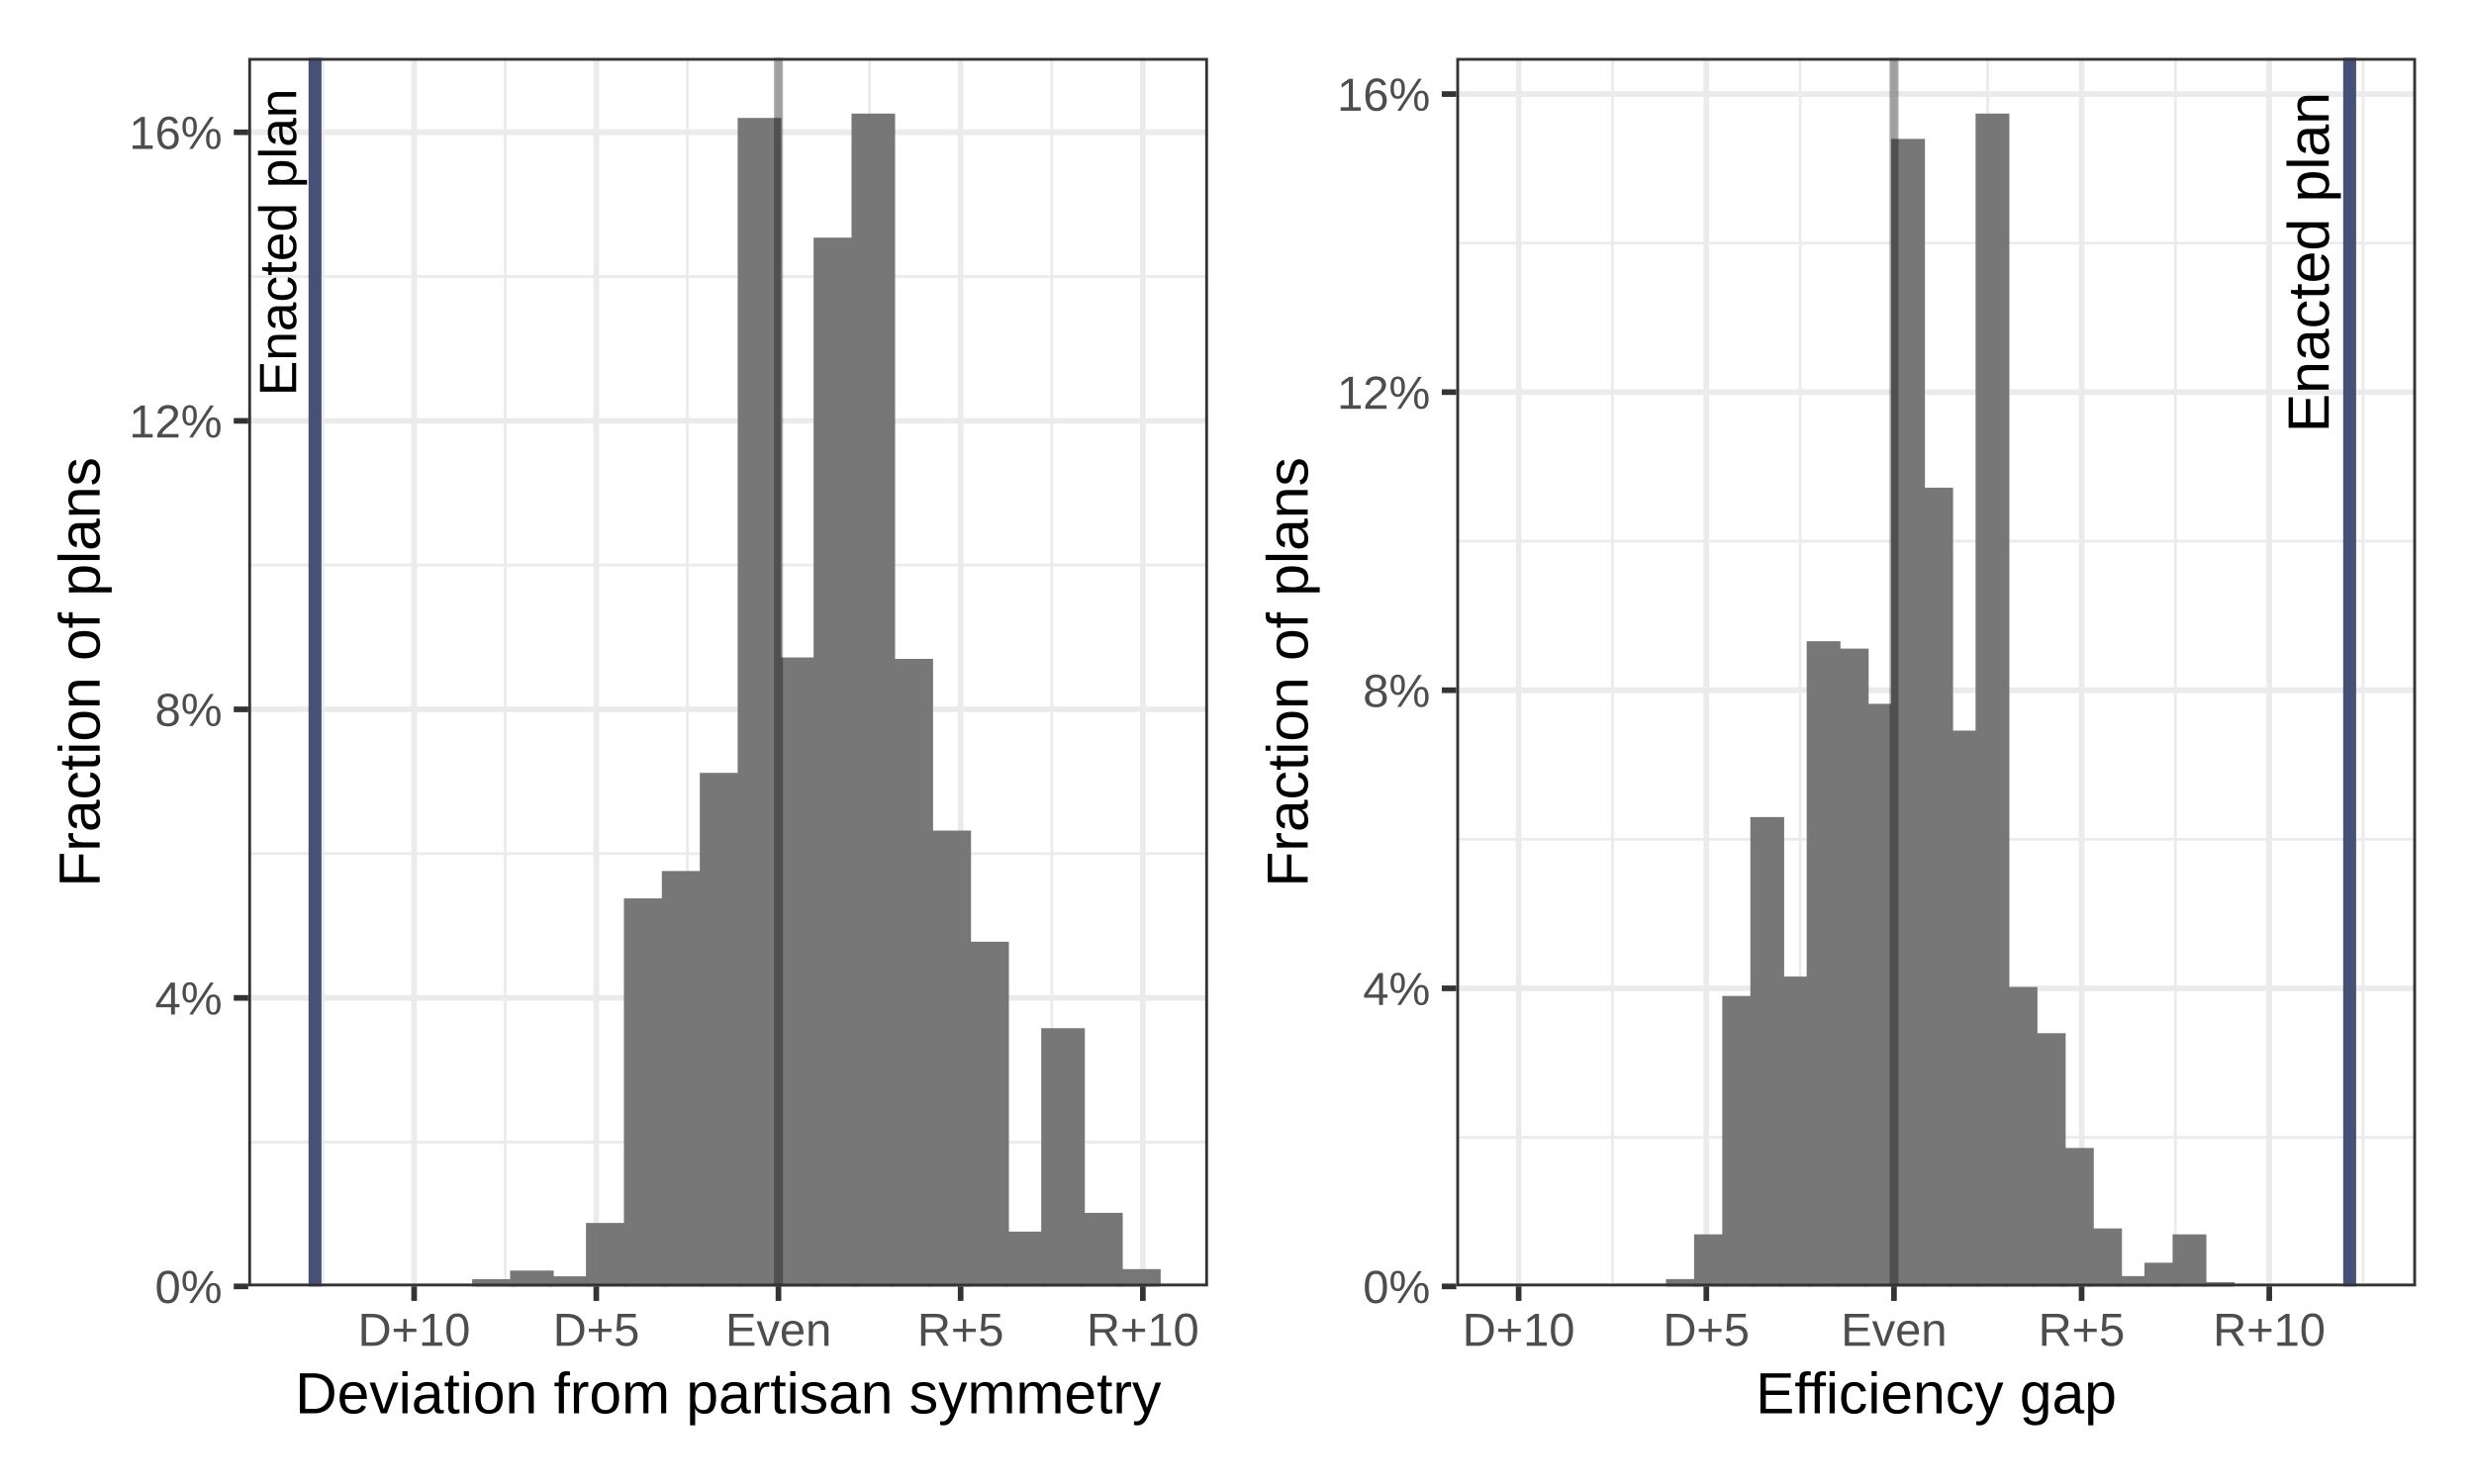
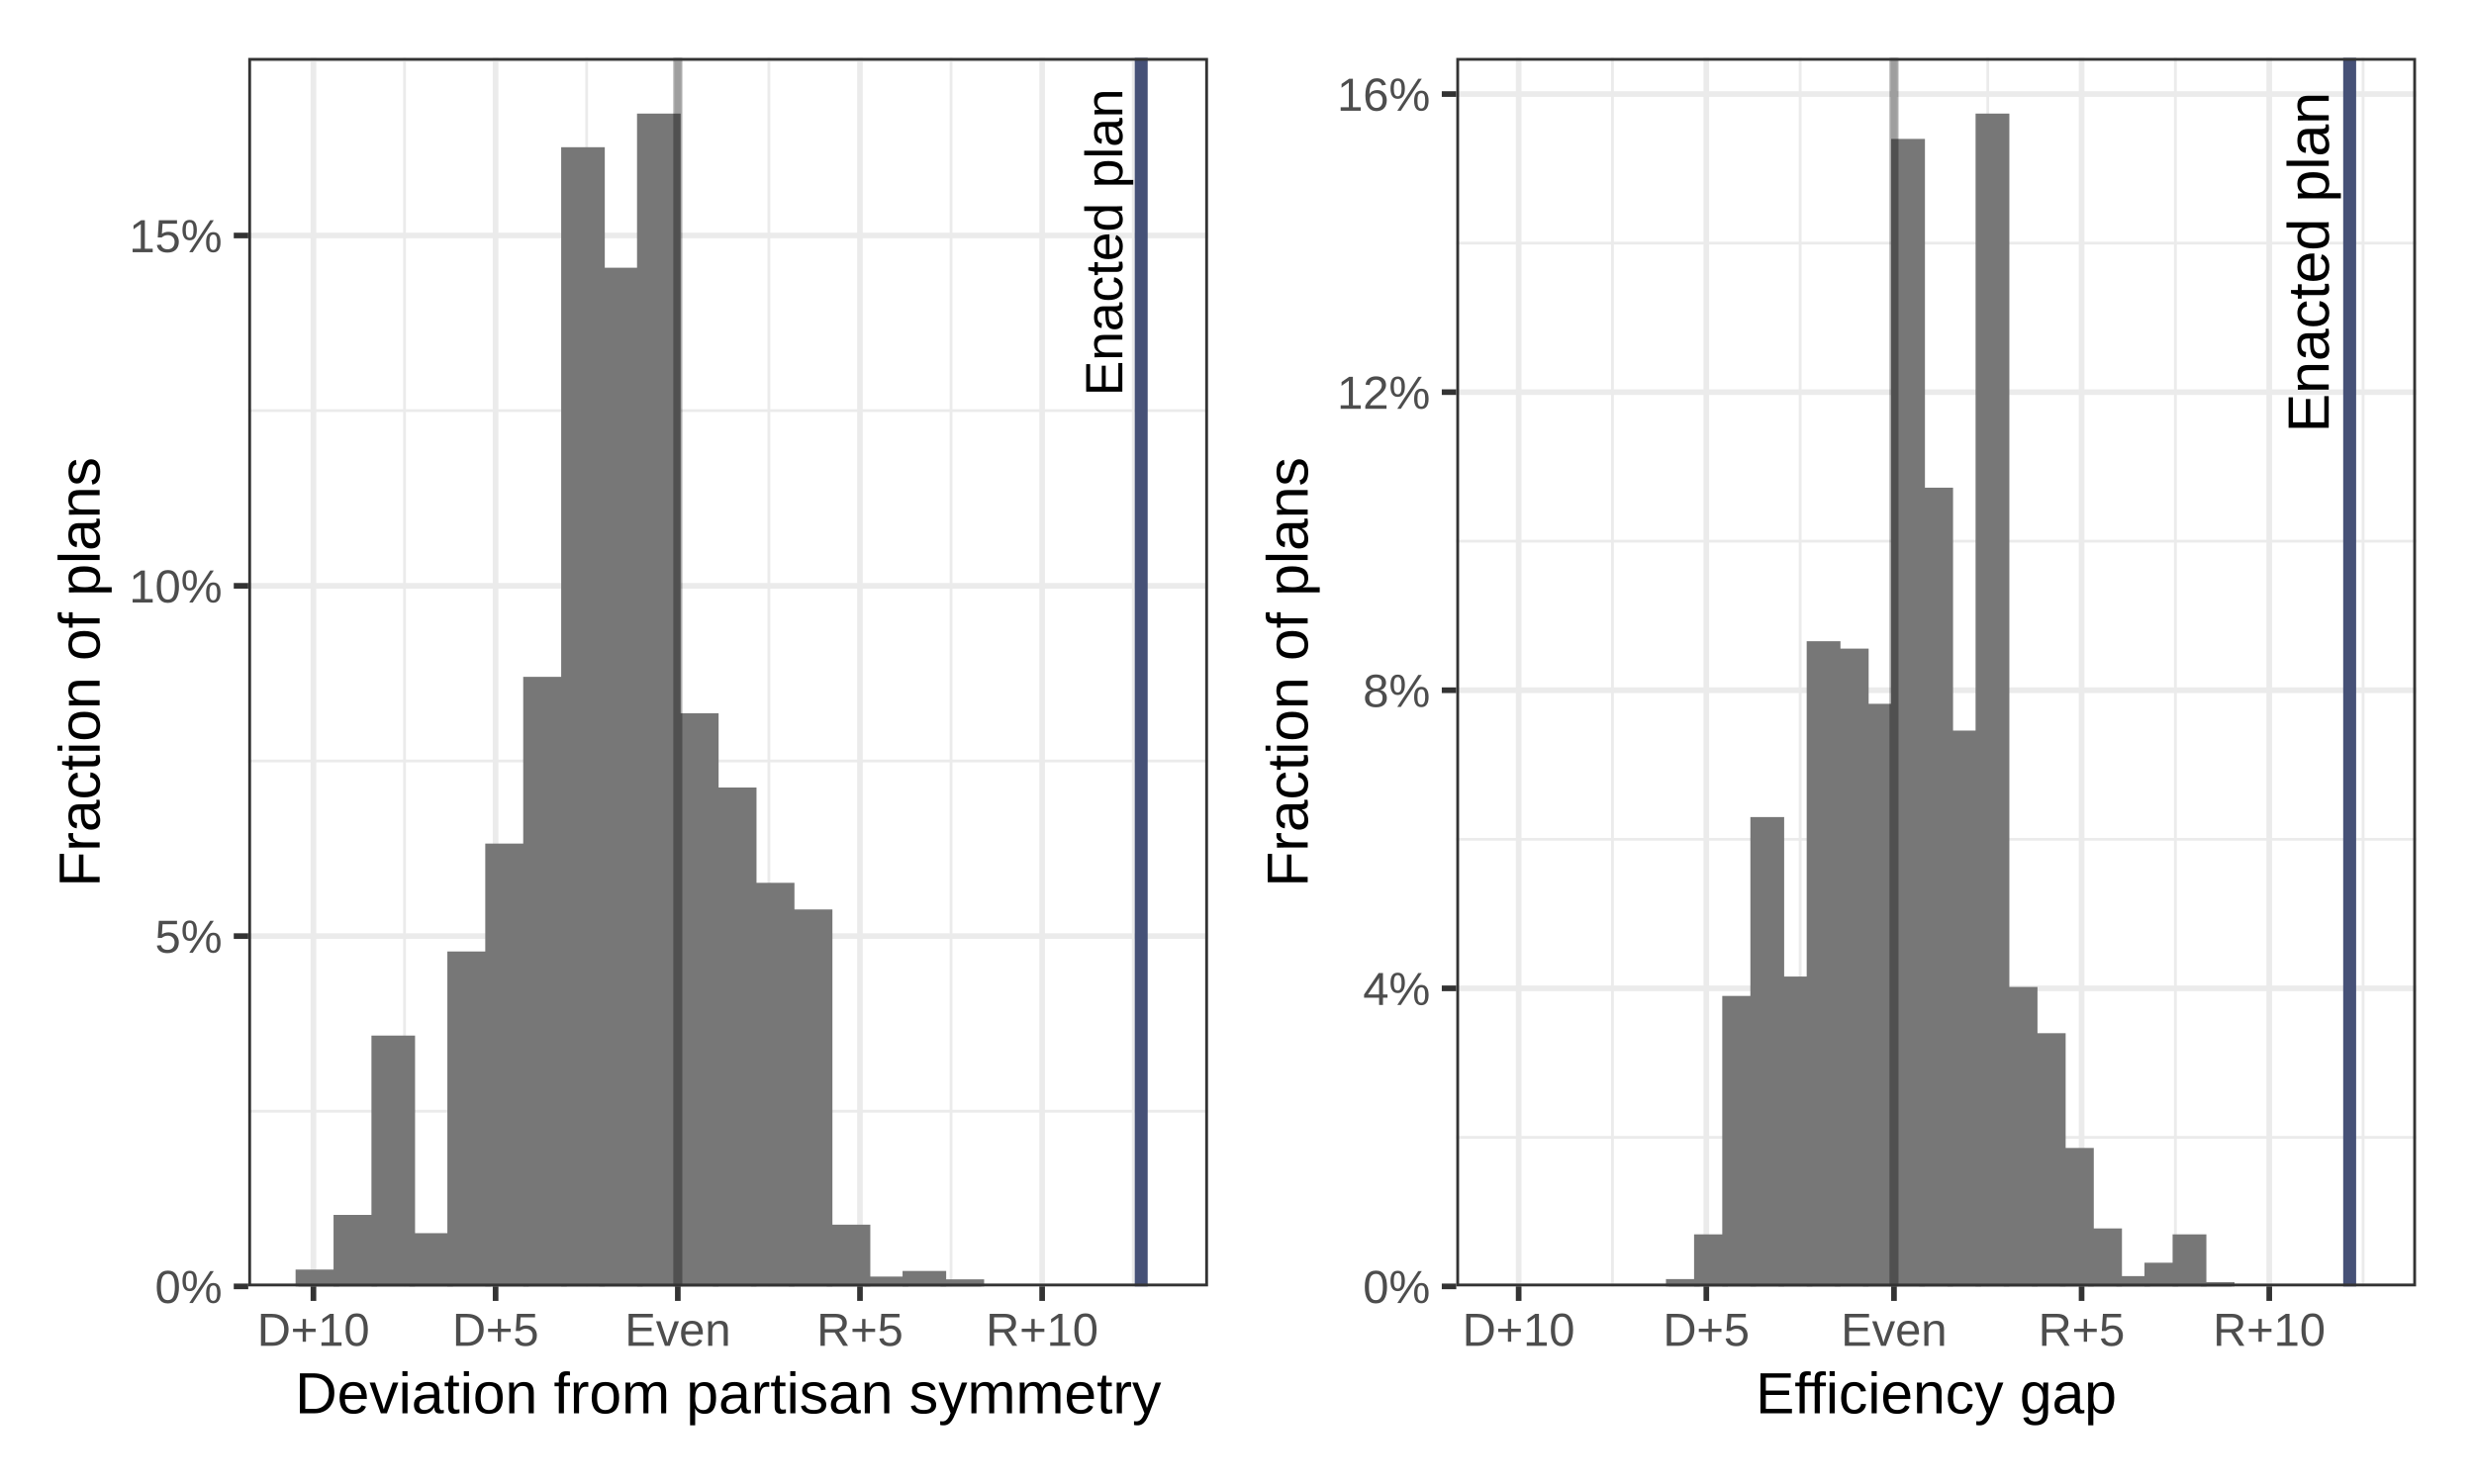
<svg xmlns="http://www.w3.org/2000/svg" class="svglite" width="468.00pt" height="280.80pt" viewBox="0 0 468.00 280.80">
  <defs>
    <style type="text/css">
    .svglite line, .svglite polyline, .svglite polygon, .svglite path, .svglite rect, .svglite circle {
      fill: none;
      stroke: #000000;
      stroke-linecap: round;
      stroke-linejoin: round;
      stroke-miterlimit: 10.00;
    }
    .svglite text {
      white-space: pre;
    }
  </style>
  </defs>
  <rect width="100%" height="100%" style="stroke: none; fill: #FFFFFF;" />
  <defs>
    <clipPath id="cpMC4wMHw0NjguMDB8MC4wMHwyODAuODA=">
      <rect x="0.00" y="0.00" width="468.00" height="280.80" />
    </clipPath>
  </defs>
  <g clip-path="url(#cpMC4wMHw0NjguMDB8MC4wMHwyODAuODA=)">
    <rect x="0" y="0" width="468.00" height="280.80" style="stroke-width: 1.07; stroke: #FFFFFF; fill: #FFFFFF;" />
  </g>
  <defs>
    <clipPath id="cpNS40OHwyMzQuMDB8NS40OHwyNzUuMzI=">
      <rect x="5.48" y="5.48" width="228.52" height="269.84" />
    </clipPath>
  </defs>
  <g clip-path="url(#cpNS40OHwyMzQuMDB8NS40OHwyNzUuMzI=)">
    <rect x="5.48" y="5.48" width="228.52" height="269.84" style="stroke-width: 1.07; stroke: #FFFFFF; fill: #FFFFFF;" />
  </g>
  <g clip-path="url(#cpMC4wMHw0NjguMDB8MC4wMHwyODAuODA=)">
</g>
  <defs>
    <clipPath id="cpNDYuOTZ8MjI4LjUyfDEwLjk2fDI0My40MQ==">
      <rect x="46.96" y="10.96" width="181.56" height="232.45" />
    </clipPath>
  </defs>
  <g clip-path="url(#cpNDYuOTZ8MjI4LjUyfDEwLjk2fDI0My40MQ==)">
    <rect x="46.96" y="10.96" width="181.56" height="232.45" style="stroke-width: 1.07; stroke: none; fill: #FFFFFF;" />
-     <polyline points="46.96,216.11 228.52,216.11 " style="stroke-width: 0.53; stroke: #EBEBEB; stroke-linecap: butt;" />
-     <polyline points="46.96,161.52 228.52,161.52 " style="stroke-width: 0.53; stroke: #EBEBEB; stroke-linecap: butt;" />
-     <polyline points="46.96,106.92 228.52,106.92 " style="stroke-width: 0.53; stroke: #EBEBEB; stroke-linecap: butt;" />
-     <polyline points="46.96,52.33 228.52,52.33 " style="stroke-width: 0.53; stroke: #EBEBEB; stroke-linecap: butt;" />
-     <polyline points="61.10,243.41 61.10,10.96 " style="stroke-width: 0.53; stroke: #EBEBEB; stroke-linecap: butt;" />
-     <polyline points="95.57,243.41 95.57,10.96 " style="stroke-width: 0.53; stroke: #EBEBEB; stroke-linecap: butt;" />
-     <polyline points="130.03,243.41 130.03,10.96 " style="stroke-width: 0.53; stroke: #EBEBEB; stroke-linecap: butt;" />
-     <polyline points="164.49,243.41 164.49,10.96 " style="stroke-width: 0.53; stroke: #EBEBEB; stroke-linecap: butt;" />
-     <polyline points="198.96,243.41 198.96,10.96 " style="stroke-width: 0.53; stroke: #EBEBEB; stroke-linecap: butt;" />
+     <polyline points="46.96,210.27 228.52,210.27 " style="stroke-width: 0.53; stroke: #EBEBEB; stroke-linecap: butt;" />
+     <polyline points="46.96,143.99 228.52,143.99 " style="stroke-width: 0.53; stroke: #EBEBEB; stroke-linecap: butt;" />
+     <polyline points="46.96,77.70 228.52,77.70 " style="stroke-width: 0.53; stroke: #EBEBEB; stroke-linecap: butt;" />
+     <polyline points="46.96,11.42 228.52,11.42 " style="stroke-width: 0.53; stroke: #EBEBEB; stroke-linecap: butt;" />
+     <polyline points="76.52,243.41 76.52,10.96 " style="stroke-width: 0.53; stroke: #EBEBEB; stroke-linecap: butt;" />
+     <polyline points="110.98,243.41 110.98,10.96 " style="stroke-width: 0.53; stroke: #EBEBEB; stroke-linecap: butt;" />
+     <polyline points="145.45,243.41 145.45,10.96 " style="stroke-width: 0.53; stroke: #EBEBEB; stroke-linecap: butt;" />
+     <polyline points="179.91,243.41 179.91,10.96 " style="stroke-width: 0.53; stroke: #EBEBEB; stroke-linecap: butt;" />
+     <polyline points="214.37,243.41 214.37,10.96 " style="stroke-width: 0.53; stroke: #EBEBEB; stroke-linecap: butt;" />
    <polyline points="46.96,243.41 228.52,243.41 " style="stroke-width: 1.07; stroke: #EBEBEB; stroke-linecap: butt;" />
-     <polyline points="46.96,188.82 228.52,188.82 " style="stroke-width: 1.07; stroke: #EBEBEB; stroke-linecap: butt;" />
-     <polyline points="46.96,134.22 228.52,134.22 " style="stroke-width: 1.07; stroke: #EBEBEB; stroke-linecap: butt;" />
-     <polyline points="46.96,79.63 228.52,79.63 " style="stroke-width: 1.07; stroke: #EBEBEB; stroke-linecap: butt;" />
-     <polyline points="46.96,25.03 228.52,25.03 " style="stroke-width: 1.07; stroke: #EBEBEB; stroke-linecap: butt;" />
-     <polyline points="78.34,243.41 78.34,10.96 " style="stroke-width: 1.07; stroke: #EBEBEB; stroke-linecap: butt;" />
-     <polyline points="112.80,243.41 112.80,10.96 " style="stroke-width: 1.07; stroke: #EBEBEB; stroke-linecap: butt;" />
-     <polyline points="147.26,243.41 147.26,10.96 " style="stroke-width: 1.07; stroke: #EBEBEB; stroke-linecap: butt;" />
-     <polyline points="181.72,243.41 181.72,10.96 " style="stroke-width: 1.07; stroke: #EBEBEB; stroke-linecap: butt;" />
-     <polyline points="216.19,243.41 216.19,10.96 " style="stroke-width: 1.07; stroke: #EBEBEB; stroke-linecap: butt;" />
-     <rect x="61.14" y="243.41" width="7.18" height="0.00" style="stroke-width: 1.07; stroke: #777777; stroke-linecap: square; stroke-linejoin: miter; fill: #777777;" />
-     <rect x="68.32" y="243.41" width="7.18" height="0.00" style="stroke-width: 1.07; stroke: #777777; stroke-linecap: square; stroke-linejoin: miter; fill: #777777;" />
-     <rect x="75.50" y="243.41" width="7.18" height="0.00" style="stroke-width: 1.07; stroke: #777777; stroke-linecap: square; stroke-linejoin: miter; fill: #777777;" />
-     <rect x="82.67" y="243.41" width="7.18" height="0.00" style="stroke-width: 1.07; stroke: #777777; stroke-linecap: square; stroke-linejoin: miter; fill: #777777;" />
-     <rect x="89.85" y="242.59" width="7.18" height="0.82" style="stroke-width: 1.07; stroke: #777777; stroke-linecap: square; stroke-linejoin: miter; fill: #777777;" />
-     <rect x="97.03" y="240.95" width="7.18" height="2.46" style="stroke-width: 1.07; stroke: #777777; stroke-linecap: square; stroke-linejoin: miter; fill: #777777;" />
-     <rect x="104.20" y="242.04" width="7.18" height="1.36" style="stroke-width: 1.07; stroke: #777777; stroke-linecap: square; stroke-linejoin: miter; fill: #777777;" />
-     <rect x="111.38" y="231.94" width="7.18" height="11.46" style="stroke-width: 1.07; stroke: #777777; stroke-linecap: square; stroke-linejoin: miter; fill: #777777;" />
-     <rect x="118.56" y="170.53" width="7.18" height="72.88" style="stroke-width: 1.07; stroke: #777777; stroke-linecap: square; stroke-linejoin: miter; fill: #777777;" />
-     <rect x="125.73" y="165.34" width="7.18" height="78.07" style="stroke-width: 1.07; stroke: #777777; stroke-linecap: square; stroke-linejoin: miter; fill: #777777;" />
-     <rect x="132.91" y="146.78" width="7.18" height="96.63" style="stroke-width: 1.07; stroke: #777777; stroke-linecap: square; stroke-linejoin: miter; fill: #777777;" />
-     <rect x="140.08" y="22.85" width="7.18" height="220.56" style="stroke-width: 1.07; stroke: #777777; stroke-linecap: square; stroke-linejoin: miter; fill: #777777;" />
-     <rect x="147.26" y="124.94" width="7.18" height="118.47" style="stroke-width: 1.07; stroke: #777777; stroke-linecap: square; stroke-linejoin: miter; fill: #777777;" />
-     <rect x="154.44" y="45.50" width="7.18" height="197.91" style="stroke-width: 1.07; stroke: #777777; stroke-linecap: square; stroke-linejoin: miter; fill: #777777;" />
-     <rect x="161.61" y="22.03" width="7.18" height="221.38" style="stroke-width: 1.07; stroke: #777777; stroke-linecap: square; stroke-linejoin: miter; fill: #777777;" />
-     <rect x="168.79" y="125.21" width="7.18" height="118.20" style="stroke-width: 1.07; stroke: #777777; stroke-linecap: square; stroke-linejoin: miter; fill: #777777;" />
-     <rect x="175.97" y="157.70" width="7.18" height="85.71" style="stroke-width: 1.07; stroke: #777777; stroke-linecap: square; stroke-linejoin: miter; fill: #777777;" />
-     <rect x="183.14" y="178.72" width="7.18" height="64.69" style="stroke-width: 1.07; stroke: #777777; stroke-linecap: square; stroke-linejoin: miter; fill: #777777;" />
-     <rect x="190.32" y="233.58" width="7.18" height="9.83" style="stroke-width: 1.07; stroke: #777777; stroke-linecap: square; stroke-linejoin: miter; fill: #777777;" />
-     <rect x="197.50" y="195.09" width="7.18" height="48.32" style="stroke-width: 1.07; stroke: #777777; stroke-linecap: square; stroke-linejoin: miter; fill: #777777;" />
-     <rect x="204.67" y="230.03" width="7.18" height="13.38" style="stroke-width: 1.07; stroke: #777777; stroke-linecap: square; stroke-linejoin: miter; fill: #777777;" />
-     <rect x="211.85" y="240.68" width="7.18" height="2.73" style="stroke-width: 1.07; stroke: #777777; stroke-linecap: square; stroke-linejoin: miter; fill: #777777;" />
-     <line x1="59.59" y1="243.41" x2="59.59" y2="10.96" style="stroke-width: 2.45; stroke: #465177; stroke-linecap: butt;" />
-     <line x1="147.26" y1="243.41" x2="147.26" y2="10.96" style="stroke-width: 1.71; stroke: #000000; stroke-opacity: 0.33; stroke-linecap: butt;" />
-     <text transform="translate(56.02,16.77) rotate(-90)" text-anchor="end" style="font-size: 9.96px; font-family: &quot;Arial&quot;;" textLength="58.11px" lengthAdjust="spacingAndGlyphs">Enacted plan</text>
+     <polyline points="46.96,177.13 228.52,177.13 " style="stroke-width: 1.07; stroke: #EBEBEB; stroke-linecap: butt;" />
+     <polyline points="46.96,110.85 228.52,110.85 " style="stroke-width: 1.07; stroke: #EBEBEB; stroke-linecap: butt;" />
+     <polyline points="46.96,44.56 228.52,44.56 " style="stroke-width: 1.07; stroke: #EBEBEB; stroke-linecap: butt;" />
+     <polyline points="59.29,243.41 59.29,10.96 " style="stroke-width: 1.07; stroke: #EBEBEB; stroke-linecap: butt;" />
+     <polyline points="93.75,243.41 93.75,10.96 " style="stroke-width: 1.07; stroke: #EBEBEB; stroke-linecap: butt;" />
+     <polyline points="128.22,243.41 128.22,10.96 " style="stroke-width: 1.07; stroke: #EBEBEB; stroke-linecap: butt;" />
+     <polyline points="162.68,243.41 162.68,10.96 " style="stroke-width: 1.07; stroke: #EBEBEB; stroke-linecap: butt;" />
+     <polyline points="197.14,243.41 197.14,10.96 " style="stroke-width: 1.07; stroke: #EBEBEB; stroke-linecap: butt;" />
+     <rect x="56.45" y="240.76" width="7.18" height="2.65" style="stroke-width: 1.07; stroke: #777777; stroke-linecap: square; stroke-linejoin: miter; fill: #777777;" />
+     <rect x="63.63" y="230.42" width="7.18" height="12.99" style="stroke-width: 1.07; stroke: #777777; stroke-linecap: square; stroke-linejoin: miter; fill: #777777;" />
+     <rect x="70.80" y="196.48" width="7.18" height="46.93" style="stroke-width: 1.07; stroke: #777777; stroke-linecap: square; stroke-linejoin: miter; fill: #777777;" />
+     <rect x="77.98" y="233.87" width="7.18" height="9.54" style="stroke-width: 1.07; stroke: #777777; stroke-linecap: square; stroke-linejoin: miter; fill: #777777;" />
+     <rect x="85.16" y="180.57" width="7.18" height="62.84" style="stroke-width: 1.07; stroke: #777777; stroke-linecap: square; stroke-linejoin: miter; fill: #777777;" />
+     <rect x="92.33" y="160.16" width="7.18" height="83.25" style="stroke-width: 1.07; stroke: #777777; stroke-linecap: square; stroke-linejoin: miter; fill: #777777;" />
+     <rect x="99.51" y="128.61" width="7.18" height="114.80" style="stroke-width: 1.07; stroke: #777777; stroke-linecap: square; stroke-linejoin: miter; fill: #777777;" />
+     <rect x="106.69" y="28.39" width="7.18" height="215.02" style="stroke-width: 1.07; stroke: #777777; stroke-linecap: square; stroke-linejoin: miter; fill: #777777;" />
+     <rect x="113.86" y="51.19" width="7.18" height="192.22" style="stroke-width: 1.07; stroke: #777777; stroke-linecap: square; stroke-linejoin: miter; fill: #777777;" />
+     <rect x="121.04" y="22.03" width="7.18" height="221.38" style="stroke-width: 1.07; stroke: #777777; stroke-linecap: square; stroke-linejoin: miter; fill: #777777;" />
+     <rect x="128.22" y="135.50" width="7.18" height="107.91" style="stroke-width: 1.07; stroke: #777777; stroke-linecap: square; stroke-linejoin: miter; fill: #777777;" />
+     <rect x="135.39" y="149.55" width="7.18" height="93.86" style="stroke-width: 1.07; stroke: #777777; stroke-linecap: square; stroke-linejoin: miter; fill: #777777;" />
+     <rect x="142.57" y="167.58" width="7.18" height="75.83" style="stroke-width: 1.07; stroke: #777777; stroke-linecap: square; stroke-linejoin: miter; fill: #777777;" />
+     <rect x="149.75" y="172.62" width="7.18" height="70.79" style="stroke-width: 1.07; stroke: #777777; stroke-linecap: square; stroke-linejoin: miter; fill: #777777;" />
+     <rect x="156.92" y="232.27" width="7.18" height="11.14" style="stroke-width: 1.07; stroke: #777777; stroke-linecap: square; stroke-linejoin: miter; fill: #777777;" />
+     <rect x="164.10" y="242.08" width="7.18" height="1.33" style="stroke-width: 1.07; stroke: #777777; stroke-linecap: square; stroke-linejoin: miter; fill: #777777;" />
+     <rect x="171.27" y="241.02" width="7.18" height="2.39" style="stroke-width: 1.07; stroke: #777777; stroke-linecap: square; stroke-linejoin: miter; fill: #777777;" />
+     <rect x="178.45" y="242.61" width="7.18" height="0.80" style="stroke-width: 1.07; stroke: #777777; stroke-linecap: square; stroke-linejoin: miter; fill: #777777;" />
+     <rect x="185.63" y="243.41" width="7.18" height="0.00" style="stroke-width: 1.07; stroke: #777777; stroke-linecap: square; stroke-linejoin: miter; fill: #777777;" />
+     <rect x="192.80" y="243.41" width="7.18" height="0.00" style="stroke-width: 1.07; stroke: #777777; stroke-linecap: square; stroke-linejoin: miter; fill: #777777;" />
+     <rect x="199.98" y="243.41" width="7.18" height="0.00" style="stroke-width: 1.07; stroke: #777777; stroke-linecap: square; stroke-linejoin: miter; fill: #777777;" />
+     <rect x="207.16" y="243.41" width="7.18" height="0.00" style="stroke-width: 1.07; stroke: #777777; stroke-linecap: square; stroke-linejoin: miter; fill: #777777;" />
+     <line x1="215.88" y1="243.41" x2="215.88" y2="10.96" style="stroke-width: 2.45; stroke: #465177; stroke-linecap: butt;" />
+     <line x1="128.22" y1="243.41" x2="128.22" y2="10.96" style="stroke-width: 1.71; stroke: #000000; stroke-opacity: 0.33; stroke-linecap: butt;" />
+     <text transform="translate(212.31,16.77) rotate(-90)" text-anchor="end" style="font-size: 9.96px; font-family: &quot;Arial&quot;;" textLength="58.11px" lengthAdjust="spacingAndGlyphs">Enacted plan</text>
    <rect x="46.96" y="10.96" width="181.56" height="232.45" style="stroke-width: 1.07; stroke: #333333;" />
  </g>
  <g clip-path="url(#cpMC4wMHw0NjguMDB8MC4wMHwyODAuODA=)">
    <text x="42.03" y="246.56" text-anchor="end" style="font-size: 8.80px;fill: #4D4D4D; font-family: &quot;Arial&quot;;" textLength="12.72px" lengthAdjust="spacingAndGlyphs">0%</text>
-     <text x="42.03" y="191.97" text-anchor="end" style="font-size: 8.80px;fill: #4D4D4D; font-family: &quot;Arial&quot;;" textLength="12.72px" lengthAdjust="spacingAndGlyphs">4%</text>
-     <text x="42.03" y="137.37" text-anchor="end" style="font-size: 8.80px;fill: #4D4D4D; font-family: &quot;Arial&quot;;" textLength="12.72px" lengthAdjust="spacingAndGlyphs">8%</text>
-     <text x="42.03" y="82.78" text-anchor="end" style="font-size: 8.80px;fill: #4D4D4D; font-family: &quot;Arial&quot;;" textLength="17.61px" lengthAdjust="spacingAndGlyphs">12%</text>
-     <text x="42.03" y="28.18" text-anchor="end" style="font-size: 8.80px;fill: #4D4D4D; font-family: &quot;Arial&quot;;" textLength="17.61px" lengthAdjust="spacingAndGlyphs">16%</text>
+     <text x="42.03" y="180.28" text-anchor="end" style="font-size: 8.80px;fill: #4D4D4D; font-family: &quot;Arial&quot;;" textLength="12.72px" lengthAdjust="spacingAndGlyphs">5%</text>
+     <text x="42.03" y="114.00" text-anchor="end" style="font-size: 8.80px;fill: #4D4D4D; font-family: &quot;Arial&quot;;" textLength="17.61px" lengthAdjust="spacingAndGlyphs">10%</text>
+     <text x="42.03" y="47.72" text-anchor="end" style="font-size: 8.80px;fill: #4D4D4D; font-family: &quot;Arial&quot;;" textLength="17.61px" lengthAdjust="spacingAndGlyphs">15%</text>
    <polyline points="44.22,243.41 46.96,243.41 " style="stroke-width: 1.07; stroke: #333333; stroke-linecap: butt;" />
-     <polyline points="44.22,188.82 46.96,188.82 " style="stroke-width: 1.07; stroke: #333333; stroke-linecap: butt;" />
-     <polyline points="44.22,134.22 46.96,134.22 " style="stroke-width: 1.07; stroke: #333333; stroke-linecap: butt;" />
-     <polyline points="44.22,79.63 46.96,79.63 " style="stroke-width: 1.07; stroke: #333333; stroke-linecap: butt;" />
-     <polyline points="44.22,25.03 46.96,25.03 " style="stroke-width: 1.07; stroke: #333333; stroke-linecap: butt;" />
-     <polyline points="78.34,246.15 78.34,243.41 " style="stroke-width: 1.07; stroke: #333333; stroke-linecap: butt;" />
-     <polyline points="112.80,246.15 112.80,243.41 " style="stroke-width: 1.07; stroke: #333333; stroke-linecap: butt;" />
-     <polyline points="147.26,246.15 147.26,243.41 " style="stroke-width: 1.07; stroke: #333333; stroke-linecap: butt;" />
-     <polyline points="181.72,246.15 181.72,243.41 " style="stroke-width: 1.07; stroke: #333333; stroke-linecap: butt;" />
-     <polyline points="216.19,246.15 216.19,243.41 " style="stroke-width: 1.07; stroke: #333333; stroke-linecap: butt;" />
-     <text x="78.34" y="254.65" text-anchor="middle" style="font-size: 8.80px;fill: #4D4D4D; font-family: &quot;Arial&quot;;" textLength="21.28px" lengthAdjust="spacingAndGlyphs">D+10</text>
-     <text x="112.80" y="254.65" text-anchor="middle" style="font-size: 8.80px;fill: #4D4D4D; font-family: &quot;Arial&quot;;" textLength="16.39px" lengthAdjust="spacingAndGlyphs">D+5</text>
-     <text x="147.26" y="254.65" text-anchor="middle" style="font-size: 8.80px;fill: #4D4D4D; font-family: &quot;Arial&quot;;" textLength="20.06px" lengthAdjust="spacingAndGlyphs">Even</text>
-     <text x="181.72" y="254.65" text-anchor="middle" style="font-size: 8.80px;fill: #4D4D4D; font-family: &quot;Arial&quot;;" textLength="16.39px" lengthAdjust="spacingAndGlyphs">R+5</text>
-     <text x="216.19" y="254.65" text-anchor="middle" style="font-size: 8.80px;fill: #4D4D4D; font-family: &quot;Arial&quot;;" textLength="21.28px" lengthAdjust="spacingAndGlyphs">R+10</text>
+     <polyline points="44.22,177.13 46.96,177.13 " style="stroke-width: 1.07; stroke: #333333; stroke-linecap: butt;" />
+     <polyline points="44.22,110.85 46.96,110.85 " style="stroke-width: 1.07; stroke: #333333; stroke-linecap: butt;" />
+     <polyline points="44.22,44.56 46.96,44.56 " style="stroke-width: 1.07; stroke: #333333; stroke-linecap: butt;" />
+     <polyline points="59.29,246.15 59.29,243.41 " style="stroke-width: 1.07; stroke: #333333; stroke-linecap: butt;" />
+     <polyline points="93.75,246.15 93.75,243.41 " style="stroke-width: 1.07; stroke: #333333; stroke-linecap: butt;" />
+     <polyline points="128.22,246.15 128.22,243.41 " style="stroke-width: 1.07; stroke: #333333; stroke-linecap: butt;" />
+     <polyline points="162.68,246.15 162.68,243.41 " style="stroke-width: 1.07; stroke: #333333; stroke-linecap: butt;" />
+     <polyline points="197.14,246.15 197.14,243.41 " style="stroke-width: 1.07; stroke: #333333; stroke-linecap: butt;" />
+     <text x="59.29" y="254.65" text-anchor="middle" style="font-size: 8.80px;fill: #4D4D4D; font-family: &quot;Arial&quot;;" textLength="21.28px" lengthAdjust="spacingAndGlyphs">D+10</text>
+     <text x="93.75" y="254.65" text-anchor="middle" style="font-size: 8.80px;fill: #4D4D4D; font-family: &quot;Arial&quot;;" textLength="16.39px" lengthAdjust="spacingAndGlyphs">D+5</text>
+     <text x="128.22" y="254.65" text-anchor="middle" style="font-size: 8.80px;fill: #4D4D4D; font-family: &quot;Arial&quot;;" textLength="20.06px" lengthAdjust="spacingAndGlyphs">Even</text>
+     <text x="162.68" y="254.65" text-anchor="middle" style="font-size: 8.80px;fill: #4D4D4D; font-family: &quot;Arial&quot;;" textLength="16.39px" lengthAdjust="spacingAndGlyphs">R+5</text>
+     <text x="197.14" y="254.65" text-anchor="middle" style="font-size: 8.80px;fill: #4D4D4D; font-family: &quot;Arial&quot;;" textLength="21.28px" lengthAdjust="spacingAndGlyphs">R+10</text>
    <text x="137.74" y="267.42" text-anchor="middle" style="font-size: 11.00px; font-family: &quot;Arial&quot;;" textLength="163.83px" lengthAdjust="spacingAndGlyphs">Deviation from partisan symmetry</text>
    <text transform="translate(18.85,127.18) rotate(-90)" text-anchor="middle" style="font-size: 11.00px; font-family: &quot;Arial&quot;;" textLength="81.32px" lengthAdjust="spacingAndGlyphs">Fraction of plans</text>
  </g>
  <defs>
    <clipPath id="cpMjM0LjAwfDQ2Mi41Mnw1LjQ4fDI3NS4zMg==">
      <rect x="234.00" y="5.48" width="228.52" height="269.84" />
    </clipPath>
  </defs>
  <g clip-path="url(#cpMjM0LjAwfDQ2Mi41Mnw1LjQ4fDI3NS4zMg==)">
    <rect x="234.00" y="5.48" width="228.52" height="269.84" style="stroke-width: 1.07; stroke: #FFFFFF; fill: #FFFFFF;" />
  </g>
  <g clip-path="url(#cpMC4wMHw0NjguMDB8MC4wMHwyODAuODA=)">
</g>
  <defs>
    <clipPath id="cpMjc1LjQ4fDQ1Ny4wNHwxMC45NnwyNDMuNDE=">
      <rect x="275.48" y="10.96" width="181.56" height="232.45" />
    </clipPath>
  </defs>
  <g clip-path="url(#cpMjc1LjQ4fDQ1Ny4wNHwxMC45NnwyNDMuNDE=)">
    <rect x="275.48" y="10.96" width="181.56" height="232.45" style="stroke-width: 1.07; stroke: none; fill: #FFFFFF;" />
    <polyline points="275.48,215.21 457.04,215.21 " style="stroke-width: 0.53; stroke: #EBEBEB; stroke-linecap: butt;" />
    <polyline points="275.48,158.81 457.04,158.81 " style="stroke-width: 0.53; stroke: #EBEBEB; stroke-linecap: butt;" />
    <polyline points="275.48,102.40 457.04,102.40 " style="stroke-width: 0.53; stroke: #EBEBEB; stroke-linecap: butt;" />
    <polyline points="275.48,46.00 457.04,46.00 " style="stroke-width: 0.53; stroke: #EBEBEB; stroke-linecap: butt;" />
    <polyline points="305.03,243.41 305.03,10.96 " style="stroke-width: 0.53; stroke: #EBEBEB; stroke-linecap: butt;" />
    <polyline points="340.53,243.41 340.53,10.96 " style="stroke-width: 0.53; stroke: #EBEBEB; stroke-linecap: butt;" />
    <polyline points="376.02,243.41 376.02,10.96 " style="stroke-width: 0.53; stroke: #EBEBEB; stroke-linecap: butt;" />
    <polyline points="411.52,243.41 411.52,10.96 " style="stroke-width: 0.53; stroke: #EBEBEB; stroke-linecap: butt;" />
    <polyline points="447.02,243.41 447.02,10.96 " style="stroke-width: 0.53; stroke: #EBEBEB; stroke-linecap: butt;" />
    <polyline points="275.48,243.41 457.04,243.41 " style="stroke-width: 1.07; stroke: #EBEBEB; stroke-linecap: butt;" />
    <polyline points="275.48,187.01 457.04,187.01 " style="stroke-width: 1.07; stroke: #EBEBEB; stroke-linecap: butt;" />
    <polyline points="275.48,130.60 457.04,130.60 " style="stroke-width: 1.07; stroke: #EBEBEB; stroke-linecap: butt;" />
    <polyline points="275.48,74.20 457.04,74.20 " style="stroke-width: 1.07; stroke: #EBEBEB; stroke-linecap: butt;" />
    <polyline points="275.48,17.80 457.04,17.80 " style="stroke-width: 1.07; stroke: #EBEBEB; stroke-linecap: butt;" />
    <polyline points="287.28,243.41 287.28,10.96 " style="stroke-width: 1.07; stroke: #EBEBEB; stroke-linecap: butt;" />
    <polyline points="322.78,243.41 322.78,10.96 " style="stroke-width: 1.07; stroke: #EBEBEB; stroke-linecap: butt;" />
    <polyline points="358.28,243.41 358.28,10.96 " style="stroke-width: 1.07; stroke: #EBEBEB; stroke-linecap: butt;" />
    <polyline points="393.77,243.41 393.77,10.96 " style="stroke-width: 1.07; stroke: #EBEBEB; stroke-linecap: butt;" />
    <polyline points="429.27,243.41 429.27,10.96 " style="stroke-width: 1.07; stroke: #EBEBEB; stroke-linecap: butt;" />
    <rect x="283.73" y="243.41" width="5.32" height="0.00" style="stroke-width: 1.07; stroke: #777777; stroke-linecap: square; stroke-linejoin: miter; fill: #777777;" />
    <rect x="289.06" y="243.41" width="5.32" height="0.00" style="stroke-width: 1.07; stroke: #777777; stroke-linecap: square; stroke-linejoin: miter; fill: #777777;" />
    <rect x="294.38" y="243.41" width="5.32" height="0.00" style="stroke-width: 1.07; stroke: #777777; stroke-linecap: square; stroke-linejoin: miter; fill: #777777;" />
    <rect x="299.71" y="243.41" width="5.32" height="0.00" style="stroke-width: 1.07; stroke: #777777; stroke-linecap: square; stroke-linejoin: miter; fill: #777777;" />
    <rect x="305.03" y="243.41" width="5.32" height="0.00" style="stroke-width: 1.07; stroke: #777777; stroke-linecap: square; stroke-linejoin: miter; fill: #777777;" />
    <rect x="310.36" y="243.41" width="5.32" height="0.00" style="stroke-width: 1.07; stroke: #777777; stroke-linecap: square; stroke-linejoin: miter; fill: #777777;" />
    <rect x="315.68" y="242.56" width="5.32" height="0.85" style="stroke-width: 1.07; stroke: #777777; stroke-linecap: square; stroke-linejoin: miter; fill: #777777;" />
    <rect x="321.00" y="234.10" width="5.32" height="9.31" style="stroke-width: 1.07; stroke: #777777; stroke-linecap: square; stroke-linejoin: miter; fill: #777777;" />
    <rect x="326.33" y="188.98" width="5.32" height="54.43" style="stroke-width: 1.07; stroke: #777777; stroke-linecap: square; stroke-linejoin: miter; fill: #777777;" />
    <rect x="331.65" y="155.14" width="5.32" height="88.27" style="stroke-width: 1.07; stroke: #777777; stroke-linecap: square; stroke-linejoin: miter; fill: #777777;" />
    <rect x="336.98" y="185.31" width="5.32" height="58.10" style="stroke-width: 1.07; stroke: #777777; stroke-linecap: square; stroke-linejoin: miter; fill: #777777;" />
    <rect x="342.30" y="121.86" width="5.32" height="121.55" style="stroke-width: 1.07; stroke: #777777; stroke-linecap: square; stroke-linejoin: miter; fill: #777777;" />
    <rect x="347.63" y="123.27" width="5.32" height="120.14" style="stroke-width: 1.07; stroke: #777777; stroke-linecap: square; stroke-linejoin: miter; fill: #777777;" />
    <rect x="352.95" y="133.71" width="5.32" height="109.70" style="stroke-width: 1.07; stroke: #777777; stroke-linecap: square; stroke-linejoin: miter; fill: #777777;" />
    <rect x="358.28" y="26.82" width="5.32" height="216.59" style="stroke-width: 1.07; stroke: #777777; stroke-linecap: square; stroke-linejoin: miter; fill: #777777;" />
    <rect x="363.60" y="92.81" width="5.32" height="150.60" style="stroke-width: 1.07; stroke: #777777; stroke-linecap: square; stroke-linejoin: miter; fill: #777777;" />
    <rect x="368.92" y="138.78" width="5.32" height="104.63" style="stroke-width: 1.07; stroke: #777777; stroke-linecap: square; stroke-linejoin: miter; fill: #777777;" />
    <rect x="374.25" y="22.03" width="5.32" height="221.38" style="stroke-width: 1.07; stroke: #777777; stroke-linecap: square; stroke-linejoin: miter; fill: #777777;" />
    <rect x="379.57" y="187.29" width="5.32" height="56.12" style="stroke-width: 1.07; stroke: #777777; stroke-linecap: square; stroke-linejoin: miter; fill: #777777;" />
    <rect x="384.90" y="196.03" width="5.32" height="47.38" style="stroke-width: 1.07; stroke: #777777; stroke-linecap: square; stroke-linejoin: miter; fill: #777777;" />
    <rect x="390.22" y="217.75" width="5.32" height="25.66" style="stroke-width: 1.07; stroke: #777777; stroke-linecap: square; stroke-linejoin: miter; fill: #777777;" />
    <rect x="395.55" y="232.98" width="5.32" height="10.43" style="stroke-width: 1.07; stroke: #777777; stroke-linecap: square; stroke-linejoin: miter; fill: #777777;" />
    <rect x="400.87" y="242.00" width="5.32" height="1.41" style="stroke-width: 1.07; stroke: #777777; stroke-linecap: square; stroke-linejoin: miter; fill: #777777;" />
    <rect x="406.20" y="239.46" width="5.32" height="3.95" style="stroke-width: 1.07; stroke: #777777; stroke-linecap: square; stroke-linejoin: miter; fill: #777777;" />
    <rect x="411.52" y="234.10" width="5.32" height="9.31" style="stroke-width: 1.07; stroke: #777777; stroke-linecap: square; stroke-linejoin: miter; fill: #777777;" />
    <rect x="416.84" y="243.13" width="5.32" height="0.28" style="stroke-width: 1.07; stroke: #777777; stroke-linecap: square; stroke-linejoin: miter; fill: #777777;" />
    <rect x="422.17" y="243.41" width="5.32" height="0.00" style="stroke-width: 1.07; stroke: #777777; stroke-linecap: square; stroke-linejoin: miter; fill: #777777;" />
    <rect x="427.49" y="243.41" width="5.32" height="0.00" style="stroke-width: 1.07; stroke: #777777; stroke-linecap: square; stroke-linejoin: miter; fill: #777777;" />
    <rect x="432.82" y="243.41" width="5.32" height="0.00" style="stroke-width: 1.07; stroke: #777777; stroke-linecap: square; stroke-linejoin: miter; fill: #777777;" />
    <rect x="438.14" y="243.41" width="5.32" height="0.00" style="stroke-width: 1.07; stroke: #777777; stroke-linecap: square; stroke-linejoin: miter; fill: #777777;" />
    <line x1="444.48" y1="243.41" x2="444.48" y2="10.96" style="stroke-width: 2.45; stroke: #465177; stroke-linecap: butt;" />
    <line x1="358.28" y1="243.41" x2="358.28" y2="10.96" style="stroke-width: 1.71; stroke: #000000; stroke-opacity: 0.33; stroke-linecap: butt;" />
    <text transform="translate(440.52,17.40) rotate(-90)" text-anchor="end" style="font-size: 11.04px; font-family: &quot;Arial&quot;;" textLength="64.40px" lengthAdjust="spacingAndGlyphs">Enacted plan</text>
    <rect x="275.48" y="10.96" width="181.56" height="232.45" style="stroke-width: 1.07; stroke: #333333;" />
  </g>
  <g clip-path="url(#cpMC4wMHw0NjguMDB8MC4wMHwyODAuODA=)">
    <text x="270.55" y="246.56" text-anchor="end" style="font-size: 8.80px;fill: #4D4D4D; font-family: &quot;Arial&quot;;" textLength="12.72px" lengthAdjust="spacingAndGlyphs">0%</text>
    <text x="270.55" y="190.16" text-anchor="end" style="font-size: 8.80px;fill: #4D4D4D; font-family: &quot;Arial&quot;;" textLength="12.72px" lengthAdjust="spacingAndGlyphs">4%</text>
    <text x="270.55" y="133.76" text-anchor="end" style="font-size: 8.80px;fill: #4D4D4D; font-family: &quot;Arial&quot;;" textLength="12.72px" lengthAdjust="spacingAndGlyphs">8%</text>
    <text x="270.55" y="77.35" text-anchor="end" style="font-size: 8.80px;fill: #4D4D4D; font-family: &quot;Arial&quot;;" textLength="17.61px" lengthAdjust="spacingAndGlyphs">12%</text>
    <text x="270.55" y="20.95" text-anchor="end" style="font-size: 8.80px;fill: #4D4D4D; font-family: &quot;Arial&quot;;" textLength="17.61px" lengthAdjust="spacingAndGlyphs">16%</text>
    <polyline points="272.74,243.41 275.48,243.41 " style="stroke-width: 1.07; stroke: #333333; stroke-linecap: butt;" />
    <polyline points="272.74,187.01 275.48,187.01 " style="stroke-width: 1.07; stroke: #333333; stroke-linecap: butt;" />
    <polyline points="272.74,130.60 275.48,130.60 " style="stroke-width: 1.07; stroke: #333333; stroke-linecap: butt;" />
    <polyline points="272.74,74.20 275.48,74.20 " style="stroke-width: 1.07; stroke: #333333; stroke-linecap: butt;" />
    <polyline points="272.74,17.80 275.48,17.80 " style="stroke-width: 1.07; stroke: #333333; stroke-linecap: butt;" />
    <polyline points="287.28,246.15 287.28,243.41 " style="stroke-width: 1.07; stroke: #333333; stroke-linecap: butt;" />
    <polyline points="322.78,246.15 322.78,243.41 " style="stroke-width: 1.07; stroke: #333333; stroke-linecap: butt;" />
    <polyline points="358.28,246.15 358.28,243.41 " style="stroke-width: 1.07; stroke: #333333; stroke-linecap: butt;" />
    <polyline points="393.77,246.15 393.77,243.41 " style="stroke-width: 1.07; stroke: #333333; stroke-linecap: butt;" />
    <polyline points="429.27,246.15 429.27,243.41 " style="stroke-width: 1.07; stroke: #333333; stroke-linecap: butt;" />
    <text x="287.28" y="254.65" text-anchor="middle" style="font-size: 8.80px;fill: #4D4D4D; font-family: &quot;Arial&quot;;" textLength="21.28px" lengthAdjust="spacingAndGlyphs">D+10</text>
    <text x="322.78" y="254.65" text-anchor="middle" style="font-size: 8.80px;fill: #4D4D4D; font-family: &quot;Arial&quot;;" textLength="16.39px" lengthAdjust="spacingAndGlyphs">D+5</text>
    <text x="358.28" y="254.65" text-anchor="middle" style="font-size: 8.80px;fill: #4D4D4D; font-family: &quot;Arial&quot;;" textLength="20.06px" lengthAdjust="spacingAndGlyphs">Even</text>
    <text x="393.77" y="254.65" text-anchor="middle" style="font-size: 8.80px;fill: #4D4D4D; font-family: &quot;Arial&quot;;" textLength="16.39px" lengthAdjust="spacingAndGlyphs">R+5</text>
    <text x="429.27" y="254.65" text-anchor="middle" style="font-size: 8.80px;fill: #4D4D4D; font-family: &quot;Arial&quot;;" textLength="21.28px" lengthAdjust="spacingAndGlyphs">R+10</text>
    <text x="366.26" y="267.42" text-anchor="middle" style="font-size: 11.00px; font-family: &quot;Arial&quot;;" textLength="68.48px" lengthAdjust="spacingAndGlyphs">Efficiency gap</text>
    <text transform="translate(247.37,127.18) rotate(-90)" text-anchor="middle" style="font-size: 11.00px; font-family: &quot;Arial&quot;;" textLength="81.32px" lengthAdjust="spacingAndGlyphs">Fraction of plans</text>
  </g>
</svg>
